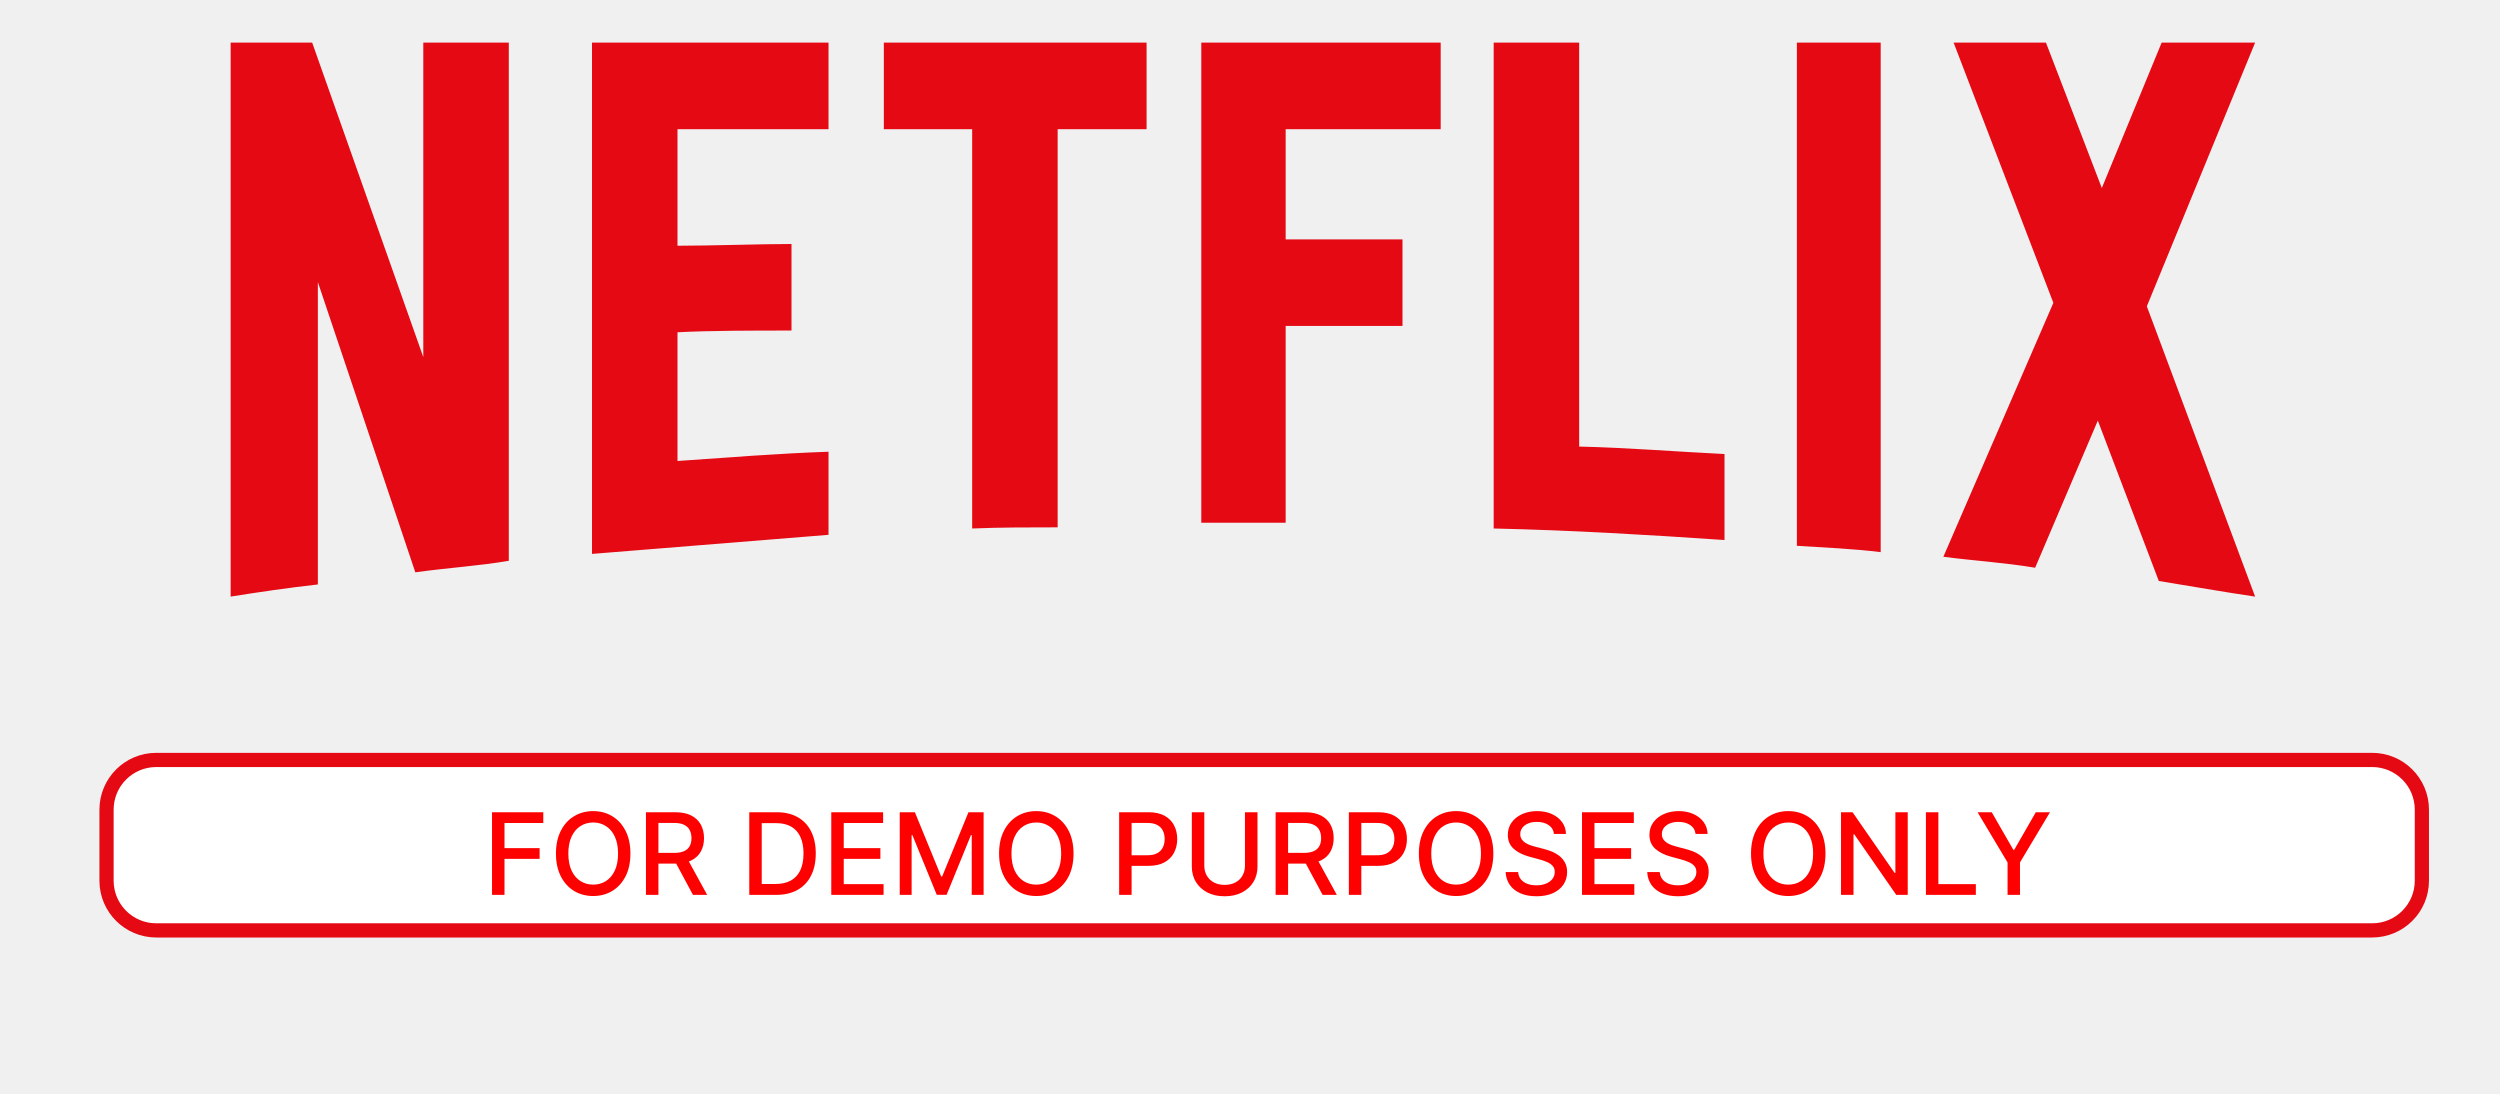
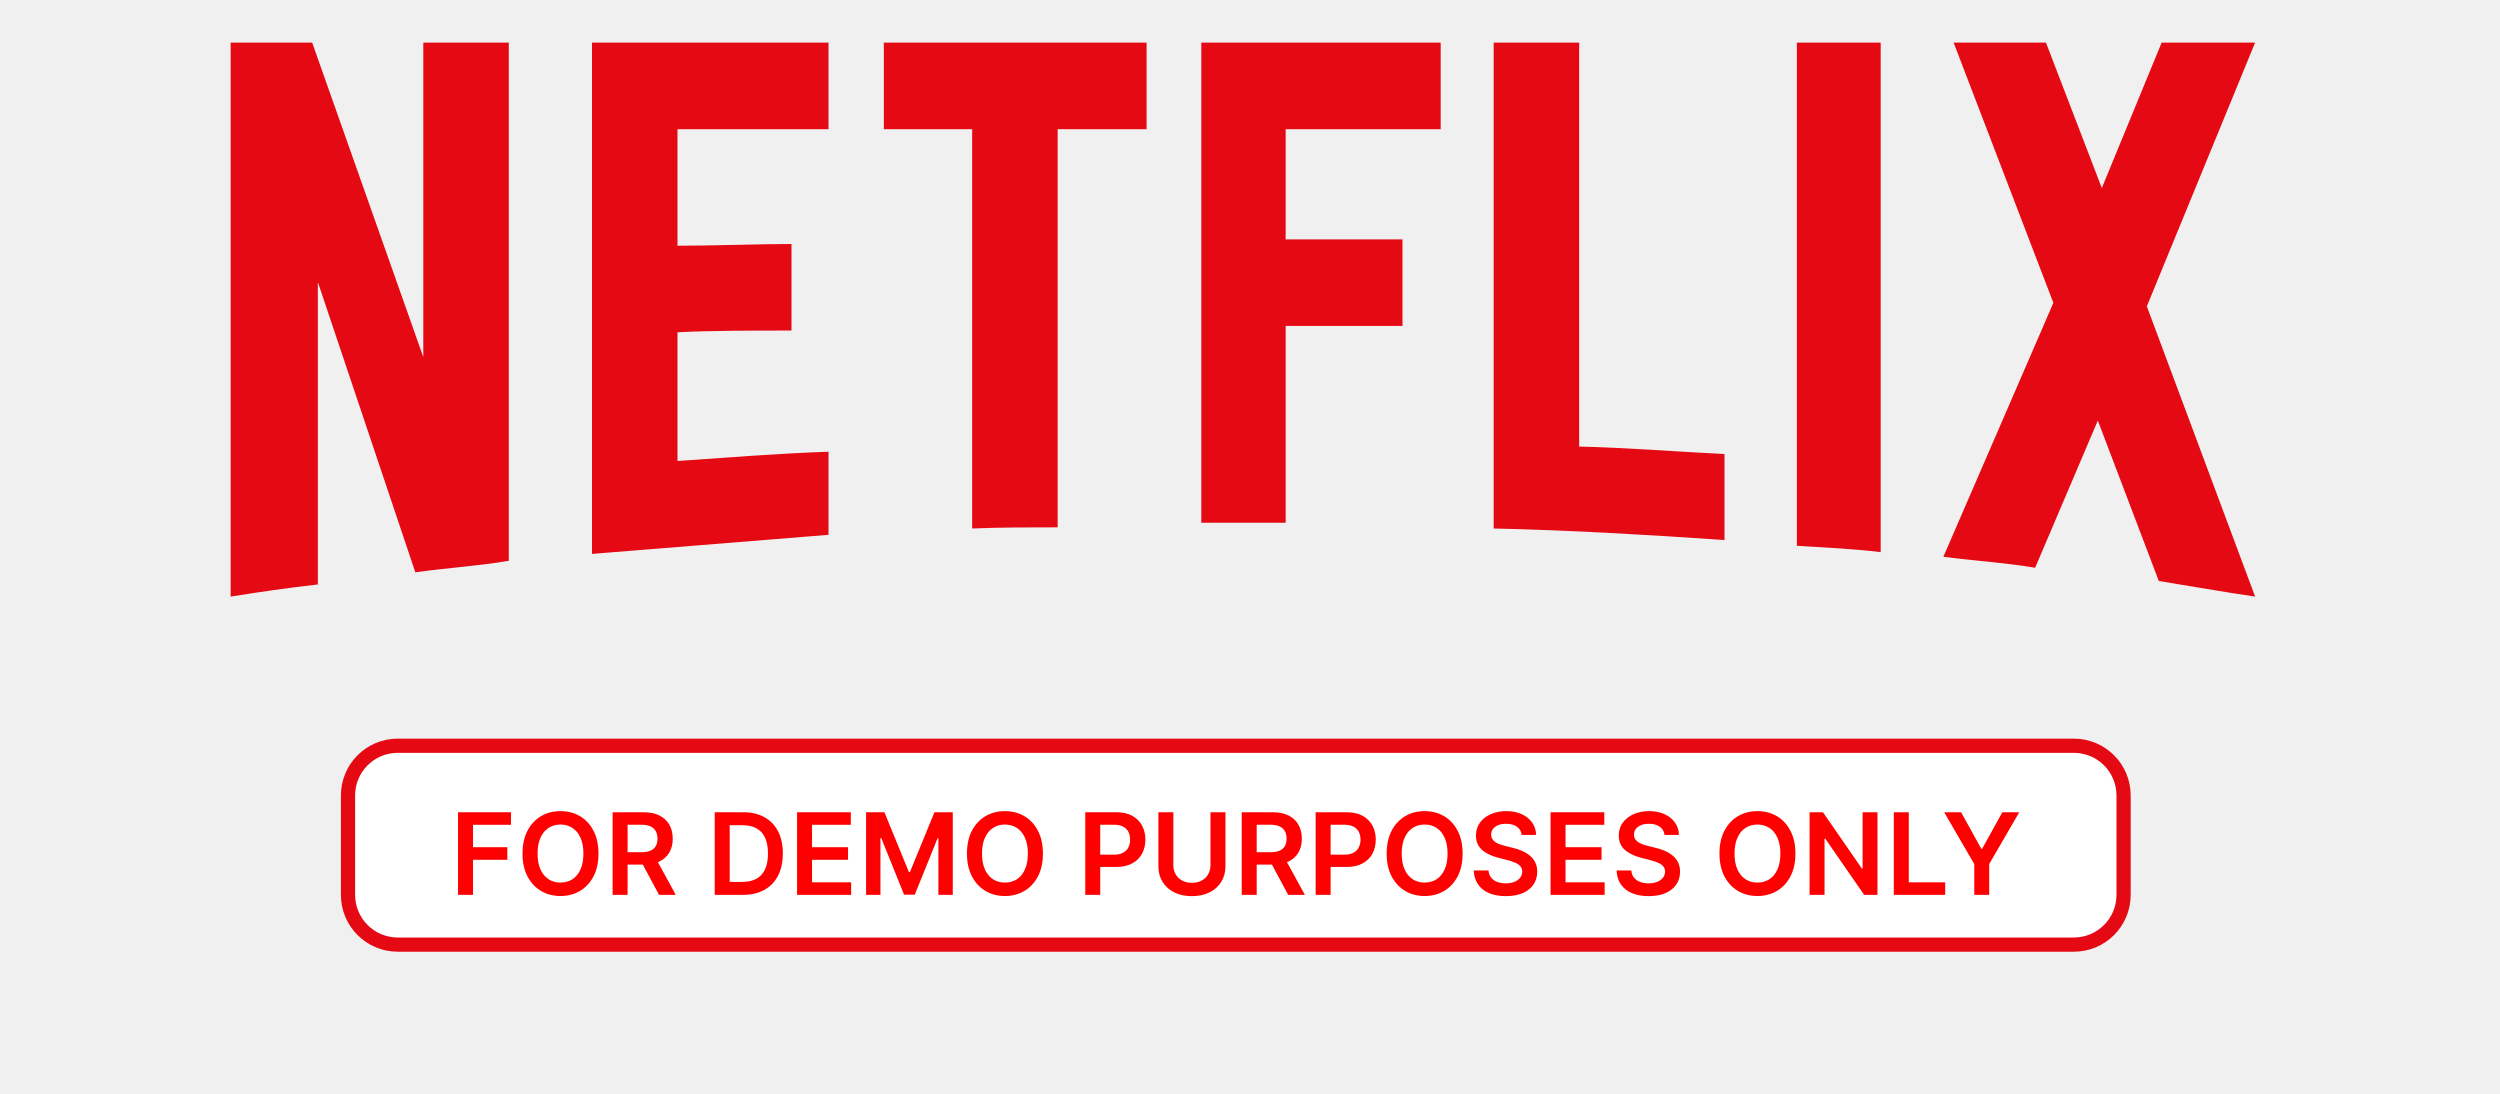
<svg xmlns="http://www.w3.org/2000/svg" width="176" height="77" viewBox="0 0 176 77" fill="none">
-   <g clip-path="url(#clip0_533_2)">
-     <path d="M151.137 21.565L158.76 42C156.514 41.675 154.269 41.268 151.98 40.902L147.687 29.609L143.274 39.969C141.106 39.604 138.978 39.48 136.813 39.196L144.557 21.321L137.535 3H144.035L147.968 13.237L152.181 3H158.76L151.137 21.565ZM132.4 3H126.501V38.425C128.426 38.547 130.433 38.628 132.4 38.87V3ZM121.405 38.018C116.029 37.652 110.652 37.328 105.155 37.206V3H111.173V31.438C114.623 31.518 118.074 31.802 121.405 31.964V38.018ZM98.735 16.854V22.946H90.511V36.8H84.571V3H101.424V9.094H90.511V16.854H98.735ZM74.459 9.094V37.125C72.453 37.125 70.407 37.125 68.441 37.206V9.094H62.222V3H80.719V9.094H74.459ZM55.722 23.271C53.074 23.271 49.944 23.271 47.696 23.393V32.453C51.227 32.209 54.759 31.925 58.328 31.802V37.652L41.677 38.995V3H58.328V9.094H47.696V17.3C50.024 17.3 53.595 17.177 55.722 17.177V23.271ZM22.377 19.859V41.146C20.212 41.391 18.285 41.675 16.238 42V3H21.977L29.801 25.141V3H35.819V39.48C33.693 39.846 31.527 39.969 29.239 40.292L22.377 19.859Z" fill="#E50914" />
-     <rect x="7.5" y="53.5" width="163" height="12" rx="3.5" fill="white" stroke="#E50914" />
-     <path d="M34.639 63V57.182H38.247V57.938H35.517V59.71H37.989V60.463H35.517V63H34.639ZM44.381 60.091C44.381 60.712 44.267 61.246 44.04 61.693C43.812 62.138 43.501 62.481 43.105 62.722C42.711 62.96 42.263 63.08 41.761 63.08C41.258 63.08 40.808 62.96 40.412 62.722C40.018 62.481 39.707 62.137 39.48 61.69C39.253 61.243 39.139 60.71 39.139 60.091C39.139 59.47 39.253 58.937 39.48 58.492C39.707 58.044 40.018 57.702 40.412 57.463C40.808 57.222 41.258 57.102 41.761 57.102C42.263 57.102 42.711 57.222 43.105 57.463C43.501 57.702 43.812 58.044 44.04 58.492C44.267 58.937 44.381 59.47 44.381 60.091ZM43.511 60.091C43.511 59.617 43.435 59.219 43.281 58.895C43.13 58.569 42.921 58.323 42.656 58.156C42.393 57.988 42.095 57.903 41.761 57.903C41.426 57.903 41.127 57.988 40.864 58.156C40.6 58.323 40.392 58.569 40.239 58.895C40.087 59.219 40.011 59.617 40.011 60.091C40.011 60.564 40.087 60.964 40.239 61.29C40.392 61.614 40.6 61.86 40.864 62.028C41.127 62.195 41.426 62.278 41.761 62.278C42.095 62.278 42.393 62.195 42.656 62.028C42.921 61.86 43.13 61.614 43.281 61.29C43.435 60.964 43.511 60.564 43.511 60.091ZM45.475 63V57.182H47.549C48 57.182 48.374 57.26 48.671 57.415C48.97 57.57 49.194 57.785 49.342 58.06C49.489 58.332 49.563 58.648 49.563 59.006C49.563 59.362 49.488 59.675 49.339 59.946C49.191 60.215 48.968 60.424 48.668 60.574C48.371 60.724 47.997 60.798 47.546 60.798H45.975V60.043H47.467C47.751 60.043 47.982 60.002 48.16 59.92C48.34 59.839 48.471 59.721 48.555 59.565C48.638 59.41 48.68 59.224 48.68 59.006C48.68 58.786 48.637 58.596 48.552 58.435C48.468 58.274 48.337 58.151 48.157 58.065C47.979 57.978 47.745 57.935 47.455 57.935H46.353V63H45.475ZM48.347 60.375L49.785 63H48.785L47.376 60.375H48.347ZM54.632 63H52.749V57.182H54.692C55.262 57.182 55.751 57.298 56.16 57.531C56.57 57.762 56.883 58.095 57.101 58.528C57.321 58.96 57.43 59.478 57.43 60.082C57.43 60.688 57.32 61.209 57.098 61.645C56.878 62.081 56.56 62.416 56.144 62.651C55.727 62.883 55.223 63 54.632 63ZM53.626 62.233H54.584C55.027 62.233 55.395 62.15 55.689 61.983C55.983 61.814 56.202 61.571 56.348 61.253C56.494 60.933 56.567 60.543 56.567 60.082C56.567 59.626 56.494 59.239 56.348 58.92C56.204 58.602 55.989 58.361 55.703 58.196C55.417 58.031 55.062 57.949 54.638 57.949H53.626V62.233ZM58.522 63V57.182H62.17V57.938H59.4V59.71H61.979V60.463H59.4V62.244H62.204V63H58.522ZM63.342 57.182H64.408L66.26 61.705H66.328L68.18 57.182H69.246V63H68.41V58.79H68.356L66.641 62.992H65.947L64.231 58.787H64.178V63H63.342V57.182ZM75.576 60.091C75.576 60.712 75.462 61.246 75.235 61.693C75.008 62.138 74.696 62.481 74.3 62.722C73.906 62.96 73.459 63.08 72.957 63.08C72.453 63.08 72.003 62.96 71.607 62.722C71.213 62.481 70.903 62.137 70.675 61.69C70.448 61.243 70.335 60.71 70.335 60.091C70.335 59.47 70.448 58.937 70.675 58.492C70.903 58.044 71.213 57.702 71.607 57.463C72.003 57.222 72.453 57.102 72.957 57.102C73.459 57.102 73.906 57.222 74.3 57.463C74.696 57.702 75.008 58.044 75.235 58.492C75.462 58.937 75.576 59.47 75.576 60.091ZM74.707 60.091C74.707 59.617 74.63 59.219 74.477 58.895C74.325 58.569 74.117 58.323 73.852 58.156C73.588 57.988 73.29 57.903 72.957 57.903C72.621 57.903 72.322 57.988 72.059 58.156C71.796 58.323 71.587 58.569 71.434 58.895C71.282 59.219 71.207 59.617 71.207 60.091C71.207 60.564 71.282 60.964 71.434 61.29C71.587 61.614 71.796 61.86 72.059 62.028C72.322 62.195 72.621 62.278 72.957 62.278C73.29 62.278 73.588 62.195 73.852 62.028C74.117 61.86 74.325 61.614 74.477 61.29C74.63 60.964 74.707 60.564 74.707 60.091ZM78.788 63V57.182H80.862C81.314 57.182 81.689 57.264 81.987 57.429C82.284 57.594 82.506 57.819 82.654 58.105C82.802 58.389 82.876 58.709 82.876 59.065C82.876 59.423 82.801 59.745 82.651 60.031C82.504 60.315 82.28 60.541 81.981 60.707C81.683 60.872 81.309 60.955 80.859 60.955H79.433V60.21H80.779C81.065 60.21 81.297 60.161 81.475 60.062C81.653 59.962 81.784 59.826 81.867 59.653C81.951 59.481 81.992 59.285 81.992 59.065C81.992 58.846 81.951 58.651 81.867 58.48C81.784 58.31 81.652 58.176 81.472 58.08C81.294 57.983 81.059 57.935 80.768 57.935H79.665V63H78.788ZM87.646 57.182H88.527V61.008C88.527 61.416 88.431 61.776 88.24 62.091C88.049 62.403 87.78 62.65 87.433 62.83C87.087 63.008 86.68 63.097 86.215 63.097C85.751 63.097 85.345 63.008 84.999 62.83C84.652 62.65 84.383 62.403 84.192 62.091C84.001 61.776 83.905 61.416 83.905 61.008V57.182H84.783V60.938C84.783 61.201 84.84 61.435 84.956 61.639C85.073 61.844 85.239 62.005 85.453 62.122C85.667 62.238 85.921 62.295 86.215 62.295C86.51 62.295 86.765 62.238 86.979 62.122C87.195 62.005 87.359 61.844 87.473 61.639C87.588 61.435 87.646 61.201 87.646 60.938V57.182ZM89.803 63V57.182H91.877C92.328 57.182 92.702 57.26 92.999 57.415C93.299 57.57 93.522 57.785 93.67 58.06C93.817 58.332 93.891 58.648 93.891 59.006C93.891 59.362 93.817 59.675 93.667 59.946C93.519 60.215 93.296 60.424 92.996 60.574C92.699 60.724 92.325 60.798 91.874 60.798H90.303V60.043H91.795C92.079 60.043 92.31 60.002 92.488 59.92C92.668 59.839 92.799 59.721 92.883 59.565C92.966 59.41 93.008 59.224 93.008 59.006C93.008 58.786 92.965 58.596 92.88 58.435C92.797 58.274 92.665 58.151 92.485 58.065C92.307 57.978 92.073 57.935 91.783 57.935H90.681V63H89.803ZM92.675 60.375L94.113 63H93.113L91.704 60.375H92.675ZM94.96 63V57.182H97.033C97.486 57.182 97.861 57.264 98.158 57.429C98.456 57.594 98.678 57.819 98.826 58.105C98.974 58.389 99.048 58.709 99.048 59.065C99.048 59.423 98.973 59.745 98.823 60.031C98.675 60.315 98.452 60.541 98.153 60.707C97.855 60.872 97.481 60.955 97.031 60.955H95.604V60.21H96.951C97.237 60.21 97.469 60.161 97.647 60.062C97.825 59.962 97.956 59.826 98.039 59.653C98.122 59.481 98.164 59.285 98.164 59.065C98.164 58.846 98.122 58.651 98.039 58.48C97.956 58.31 97.824 58.176 97.644 58.08C97.466 57.983 97.231 57.935 96.94 57.935H95.837V63H94.96ZM105.131 60.091C105.131 60.712 105.017 61.246 104.79 61.693C104.563 62.138 104.251 62.481 103.855 62.722C103.461 62.96 103.013 63.08 102.511 63.08C102.008 63.08 101.558 62.96 101.162 62.722C100.768 62.481 100.457 62.137 100.23 61.69C100.003 61.243 99.889 60.71 99.889 60.091C99.889 59.47 100.003 58.937 100.23 58.492C100.457 58.044 100.768 57.702 101.162 57.463C101.558 57.222 102.008 57.102 102.511 57.102C103.013 57.102 103.461 57.222 103.855 57.463C104.251 57.702 104.563 58.044 104.79 58.492C105.017 58.937 105.131 59.47 105.131 60.091ZM104.261 60.091C104.261 59.617 104.185 59.219 104.031 58.895C103.88 58.569 103.671 58.323 103.406 58.156C103.143 57.988 102.845 57.903 102.511 57.903C102.176 57.903 101.877 57.988 101.614 58.156C101.35 58.323 101.142 58.569 100.989 58.895C100.837 59.219 100.761 59.617 100.761 60.091C100.761 60.564 100.837 60.964 100.989 61.29C101.142 61.614 101.35 61.86 101.614 62.028C101.877 62.195 102.176 62.278 102.511 62.278C102.845 62.278 103.143 62.195 103.406 62.028C103.671 61.86 103.88 61.614 104.031 61.29C104.185 60.964 104.261 60.564 104.261 60.091ZM109.398 58.71C109.368 58.441 109.243 58.233 109.023 58.085C108.804 57.936 108.527 57.861 108.194 57.861C107.955 57.861 107.749 57.899 107.575 57.974C107.4 58.048 107.265 58.151 107.168 58.281C107.074 58.41 107.026 58.557 107.026 58.722C107.026 58.86 107.058 58.979 107.123 59.08C107.189 59.18 107.275 59.264 107.381 59.332C107.489 59.399 107.605 59.455 107.728 59.5C107.851 59.544 107.969 59.58 108.083 59.608L108.651 59.756C108.837 59.801 109.027 59.863 109.222 59.94C109.417 60.018 109.598 60.12 109.765 60.247C109.932 60.374 110.066 60.531 110.168 60.719C110.272 60.906 110.325 61.131 110.325 61.392C110.325 61.722 110.239 62.014 110.069 62.27C109.9 62.526 109.655 62.727 109.333 62.875C109.013 63.023 108.626 63.097 108.171 63.097C107.736 63.097 107.359 63.028 107.04 62.889C106.722 62.751 106.473 62.555 106.293 62.301C106.113 62.045 106.014 61.742 105.995 61.392H106.876C106.893 61.602 106.961 61.778 107.08 61.918C107.201 62.056 107.356 62.159 107.543 62.227C107.733 62.294 107.94 62.327 108.165 62.327C108.414 62.327 108.634 62.288 108.827 62.21C109.022 62.131 109.176 62.021 109.288 61.881C109.399 61.739 109.455 61.573 109.455 61.383C109.455 61.211 109.406 61.07 109.308 60.96C109.211 60.85 109.079 60.76 108.913 60.688C108.748 60.615 108.561 60.552 108.353 60.497L107.665 60.31C107.2 60.183 106.83 59.996 106.558 59.75C106.287 59.504 106.151 59.178 106.151 58.773C106.151 58.438 106.242 58.145 106.424 57.895C106.606 57.645 106.852 57.451 107.163 57.312C107.473 57.172 107.824 57.102 108.214 57.102C108.608 57.102 108.955 57.171 109.256 57.31C109.559 57.448 109.798 57.638 109.972 57.881C110.147 58.121 110.237 58.398 110.245 58.71H109.398ZM111.374 63V57.182H115.021V57.938H112.251V59.71H114.831V60.463H112.251V62.244H115.055V63H111.374ZM119.367 58.71C119.337 58.441 119.212 58.233 118.992 58.085C118.772 57.936 118.496 57.861 118.163 57.861C117.924 57.861 117.718 57.899 117.543 57.974C117.369 58.048 117.234 58.151 117.137 58.281C117.042 58.41 116.995 58.557 116.995 58.722C116.995 58.86 117.027 58.979 117.092 59.08C117.158 59.18 117.244 59.264 117.35 59.332C117.458 59.399 117.574 59.455 117.697 59.5C117.82 59.544 117.938 59.58 118.052 59.608L118.62 59.756C118.806 59.801 118.996 59.863 119.191 59.94C119.386 60.018 119.567 60.12 119.734 60.247C119.9 60.374 120.035 60.531 120.137 60.719C120.241 60.906 120.293 61.131 120.293 61.392C120.293 61.722 120.208 62.014 120.038 62.27C119.869 62.526 119.624 62.727 119.302 62.875C118.982 63.023 118.594 63.097 118.14 63.097C117.704 63.097 117.327 63.028 117.009 62.889C116.691 62.751 116.442 62.555 116.262 62.301C116.082 62.045 115.983 61.742 115.964 61.392H116.844C116.862 61.602 116.93 61.778 117.049 61.918C117.17 62.056 117.325 62.159 117.512 62.227C117.701 62.294 117.909 62.327 118.134 62.327C118.382 62.327 118.603 62.288 118.796 62.21C118.991 62.131 119.145 62.021 119.256 61.881C119.368 61.739 119.424 61.573 119.424 61.383C119.424 61.211 119.375 61.07 119.276 60.96C119.18 60.85 119.048 60.76 118.881 60.688C118.717 60.615 118.53 60.552 118.322 60.497L117.634 60.31C117.168 60.183 116.799 59.996 116.526 59.75C116.255 59.504 116.12 59.178 116.12 58.773C116.12 58.438 116.211 58.145 116.393 57.895C116.575 57.645 116.821 57.451 117.131 57.312C117.442 57.172 117.792 57.102 118.183 57.102C118.576 57.102 118.924 57.171 119.225 57.31C119.528 57.448 119.767 57.638 119.941 57.881C120.115 58.121 120.206 58.398 120.214 58.71H119.367ZM128.513 60.091C128.513 60.712 128.4 61.246 128.173 61.693C127.945 62.138 127.634 62.481 127.238 62.722C126.844 62.96 126.396 63.08 125.894 63.08C125.39 63.08 124.941 62.96 124.545 62.722C124.151 62.481 123.84 62.137 123.613 61.69C123.386 61.243 123.272 60.71 123.272 60.091C123.272 59.47 123.386 58.937 123.613 58.492C123.84 58.044 124.151 57.702 124.545 57.463C124.941 57.222 125.39 57.102 125.894 57.102C126.396 57.102 126.844 57.222 127.238 57.463C127.634 57.702 127.945 58.044 128.173 58.492C128.4 58.937 128.513 59.47 128.513 60.091ZM127.644 60.091C127.644 59.617 127.567 59.219 127.414 58.895C127.263 58.569 127.054 58.323 126.789 58.156C126.526 57.988 126.228 57.903 125.894 57.903C125.559 57.903 125.26 57.988 124.996 58.156C124.733 58.323 124.525 58.569 124.371 58.895C124.22 59.219 124.144 59.617 124.144 60.091C124.144 60.564 124.22 60.964 124.371 61.29C124.525 61.614 124.733 61.86 124.996 62.028C125.26 62.195 125.559 62.278 125.894 62.278C126.228 62.278 126.526 62.195 126.789 62.028C127.054 61.86 127.263 61.614 127.414 61.29C127.567 60.964 127.644 60.564 127.644 60.091ZM134.304 57.182V63H133.497L130.54 58.733H130.486V63H129.608V57.182H130.42L133.381 61.455H133.435V57.182H134.304ZM135.585 63V57.182H136.462V62.244H139.099V63H135.585ZM139.222 57.182H140.219L141.739 59.827H141.801L143.321 57.182H144.318L142.207 60.716V63H141.332V60.716L139.222 57.182Z" fill="#FF0000" />
-   </g>
-   <defs>
-     <clipPath id="clip0_533_2">
-       <rect width="176" height="77" fill="white" />
-     </clipPath>
-   </defs>
+   <path d="M151.137 21.565L158.76 42C156.514 41.675 154.269 41.268 151.98 40.902L147.687 29.609L143.274 39.969C141.106 39.604 138.978 39.48 136.813 39.196L144.557 21.321L137.535 3H144.035L147.968 13.237L152.181 3H158.76L151.137 21.565ZM132.4 3H126.501V38.425C128.426 38.547 130.433 38.628 132.4 38.87V3ZM121.405 38.018C116.029 37.652 110.652 37.328 105.155 37.206V3H111.173V31.438C114.623 31.518 118.074 31.802 121.405 31.964V38.018ZM98.735 16.854V22.946H90.511V36.8H84.571V3H101.424V9.094H90.511V16.854H98.735ZM74.459 9.094V37.125C72.453 37.125 70.407 37.125 68.441 37.206V9.094H62.222V3H80.719V9.094H74.459ZM55.722 23.271C53.074 23.271 49.944 23.271 47.696 23.393V32.453C51.227 32.209 54.759 31.925 58.328 31.802V37.652L41.677 38.995V3H58.328V9.094H47.696V17.3C50.024 17.3 53.595 17.177 55.722 17.177V23.271ZM22.377 19.859V41.146C20.212 41.391 18.285 41.675 16.238 42V3H21.977L29.801 25.141V3H35.819V39.48C33.693 39.846 31.527 39.969 29.239 40.292L22.377 19.859Z" fill="#E50914" />
+   <rect x="24.5" y="52.5" width="125" height="14" rx="3.5" fill="white" stroke="#E50914" />
+   <path d="M32.246 63V57.182H35.973V58.065H33.3V59.645H35.717V60.528H33.3V63H32.246ZM42.132 60.091C42.132 60.718 42.015 61.255 41.78 61.702C41.547 62.147 41.229 62.488 40.825 62.724C40.424 62.961 39.968 63.08 39.459 63.08C38.949 63.08 38.493 62.961 38.09 62.724C37.688 62.486 37.37 62.144 37.135 61.699C36.902 61.252 36.785 60.716 36.785 60.091C36.785 59.464 36.902 58.928 37.135 58.483C37.37 58.036 37.688 57.694 38.09 57.457C38.493 57.221 38.949 57.102 39.459 57.102C39.968 57.102 40.424 57.221 40.825 57.457C41.229 57.694 41.547 58.036 41.78 58.483C42.015 58.928 42.132 59.464 42.132 60.091ZM41.072 60.091C41.072 59.65 41.003 59.278 40.865 58.974C40.729 58.669 40.539 58.439 40.297 58.284C40.054 58.127 39.775 58.048 39.459 58.048C39.142 58.048 38.863 58.127 38.621 58.284C38.378 58.439 38.188 58.669 38.05 58.974C37.913 59.278 37.845 59.65 37.845 60.091C37.845 60.532 37.913 60.905 38.05 61.21C38.188 61.513 38.378 61.743 38.621 61.901C38.863 62.056 39.142 62.133 39.459 62.133C39.775 62.133 40.054 62.056 40.297 61.901C40.539 61.743 40.729 61.513 40.865 61.21C41.003 60.905 41.072 60.532 41.072 60.091ZM43.129 63V57.182H45.31C45.757 57.182 46.132 57.26 46.435 57.415C46.74 57.57 46.97 57.788 47.126 58.068C47.283 58.347 47.361 58.671 47.361 59.043C47.361 59.416 47.282 59.74 47.123 60.014C46.966 60.287 46.734 60.498 46.427 60.648C46.12 60.795 45.743 60.869 45.296 60.869H43.742V59.994H45.154C45.416 59.994 45.63 59.958 45.796 59.886C45.963 59.812 46.086 59.706 46.166 59.565C46.247 59.423 46.288 59.249 46.288 59.043C46.288 58.836 46.247 58.66 46.166 58.514C46.084 58.367 45.96 58.255 45.793 58.179C45.627 58.101 45.412 58.062 45.148 58.062H44.182V63H43.129ZM46.134 60.364L47.575 63H46.398L44.984 60.364H46.134ZM52.288 63H50.316V57.182H52.327C52.905 57.182 53.401 57.298 53.816 57.531C54.233 57.762 54.553 58.095 54.776 58.528C55 58.962 55.111 59.481 55.111 60.085C55.111 60.691 54.999 61.212 54.773 61.648C54.55 62.083 54.227 62.418 53.805 62.651C53.384 62.883 52.879 63 52.288 63ZM51.37 62.088H52.236C52.642 62.088 52.98 62.014 53.251 61.867C53.522 61.717 53.725 61.494 53.861 61.199C53.998 60.901 54.066 60.53 54.066 60.085C54.066 59.64 53.998 59.271 53.861 58.977C53.725 58.682 53.523 58.461 53.256 58.315C52.991 58.168 52.662 58.094 52.268 58.094H51.37V62.088ZM56.113 63V57.182H59.897V58.065H57.167V59.645H59.701V60.528H57.167V62.117H59.92V63H56.113ZM60.972 57.182H62.262L63.989 61.398H64.058L65.785 57.182H67.075V63H66.063V59.003H66.009L64.401 62.983H63.646L62.038 58.994H61.984V63H60.972V57.182ZM73.421 60.091C73.421 60.718 73.304 61.255 73.069 61.702C72.836 62.147 72.518 62.488 72.114 62.724C71.713 62.961 71.257 63.08 70.748 63.08C70.238 63.08 69.782 62.961 69.379 62.724C68.977 62.486 68.659 62.144 68.424 61.699C68.191 61.252 68.075 60.716 68.075 60.091C68.075 59.464 68.191 58.928 68.424 58.483C68.659 58.036 68.977 57.694 69.379 57.457C69.782 57.221 70.238 57.102 70.748 57.102C71.257 57.102 71.713 57.221 72.114 57.457C72.518 57.694 72.836 58.036 73.069 58.483C73.304 58.928 73.421 59.464 73.421 60.091ZM72.362 60.091C72.362 59.65 72.292 59.278 72.154 58.974C72.018 58.669 71.828 58.439 71.586 58.284C71.344 58.127 71.064 58.048 70.748 58.048C70.432 58.048 70.152 58.127 69.91 58.284C69.667 58.439 69.477 58.669 69.339 58.974C69.202 59.278 69.134 59.65 69.134 60.091C69.134 60.532 69.202 60.905 69.339 61.21C69.477 61.513 69.667 61.743 69.91 61.901C70.152 62.056 70.432 62.133 70.748 62.133C71.064 62.133 71.344 62.056 71.586 61.901C71.828 61.743 72.018 61.513 72.154 61.21C72.292 60.905 72.362 60.532 72.362 60.091ZM76.402 63V57.182H78.584C79.031 57.182 79.406 57.265 79.709 57.432C80.014 57.599 80.244 57.828 80.399 58.119C80.556 58.409 80.635 58.739 80.635 59.108C80.635 59.481 80.556 59.812 80.399 60.102C80.242 60.392 80.01 60.62 79.703 60.787C79.396 60.952 79.019 61.034 78.57 61.034H77.124V60.168H78.428C78.689 60.168 78.903 60.122 79.07 60.031C79.236 59.94 79.359 59.815 79.439 59.656C79.52 59.497 79.561 59.314 79.561 59.108C79.561 58.901 79.52 58.72 79.439 58.562C79.359 58.405 79.235 58.283 79.067 58.196C78.9 58.107 78.685 58.062 78.422 58.062H77.456V63H76.402ZM85.218 57.182H86.272V60.983C86.272 61.4 86.174 61.766 85.977 62.082C85.781 62.399 85.507 62.646 85.153 62.824C84.799 63 84.385 63.088 83.911 63.088C83.436 63.088 83.021 63 82.667 62.824C82.313 62.646 82.038 62.399 81.843 62.082C81.648 61.766 81.55 61.4 81.55 60.983V57.182H82.604V60.895C82.604 61.137 82.657 61.353 82.763 61.543C82.871 61.732 83.023 61.881 83.218 61.989C83.413 62.095 83.644 62.148 83.911 62.148C84.178 62.148 84.409 62.095 84.604 61.989C84.801 61.881 84.953 61.732 85.059 61.543C85.165 61.353 85.218 61.137 85.218 60.895V57.182ZM87.418 63V57.182H89.599C90.046 57.182 90.421 57.26 90.724 57.415C91.029 57.57 91.26 57.788 91.415 58.068C91.572 58.347 91.651 58.671 91.651 59.043C91.651 59.416 91.571 59.74 91.412 60.014C91.255 60.287 91.023 60.498 90.716 60.648C90.409 60.795 90.032 60.869 89.585 60.869H88.031V59.994H89.443C89.704 59.994 89.919 59.958 90.085 59.886C90.252 59.812 90.375 59.706 90.454 59.565C90.536 59.423 90.577 59.249 90.577 59.043C90.577 58.836 90.536 58.66 90.454 58.514C90.373 58.367 90.249 58.255 90.082 58.179C89.916 58.101 89.701 58.062 89.438 58.062H88.472V63H87.418ZM90.423 60.364L91.864 63H90.688L89.273 60.364H90.423ZM92.621 63V57.182H94.803C95.249 57.182 95.624 57.265 95.928 57.432C96.233 57.599 96.463 57.828 96.618 58.119C96.775 58.409 96.854 58.739 96.854 59.108C96.854 59.481 96.775 59.812 96.618 60.102C96.461 60.392 96.229 60.62 95.922 60.787C95.615 60.952 95.237 61.034 94.788 61.034H93.342V60.168H94.646C94.908 60.168 95.122 60.122 95.288 60.031C95.455 59.94 95.578 59.815 95.658 59.656C95.739 59.497 95.78 59.314 95.78 59.108C95.78 58.901 95.739 58.72 95.658 58.562C95.578 58.405 95.454 58.283 95.285 58.196C95.119 58.107 94.904 58.062 94.641 58.062H93.675V63H92.621ZM102.968 60.091C102.968 60.718 102.851 61.255 102.616 61.702C102.383 62.147 102.065 62.488 101.661 62.724C101.26 62.961 100.804 63.08 100.295 63.08C99.785 63.08 99.329 62.961 98.925 62.724C98.524 62.486 98.206 62.144 97.971 61.699C97.738 61.252 97.621 60.716 97.621 60.091C97.621 59.464 97.738 58.928 97.971 58.483C98.206 58.036 98.524 57.694 98.925 57.457C99.329 57.221 99.785 57.102 100.295 57.102C100.804 57.102 101.26 57.221 101.661 57.457C102.065 57.694 102.383 58.036 102.616 58.483C102.851 58.928 102.968 59.464 102.968 60.091ZM101.908 60.091C101.908 59.65 101.839 59.278 101.701 58.974C101.565 58.669 101.375 58.439 101.133 58.284C100.89 58.127 100.611 58.048 100.295 58.048C99.978 58.048 99.699 58.127 99.457 58.284C99.214 58.439 99.024 58.669 98.886 58.974C98.749 59.278 98.681 59.65 98.681 60.091C98.681 60.532 98.749 60.905 98.886 61.21C99.024 61.513 99.214 61.743 99.457 61.901C99.699 62.056 99.978 62.133 100.295 62.133C100.611 62.133 100.89 62.056 101.133 61.901C101.375 61.743 101.565 61.513 101.701 61.21C101.839 60.905 101.908 60.532 101.908 60.091ZM107.126 58.781C107.1 58.533 106.988 58.34 106.791 58.202C106.596 58.063 106.342 57.994 106.03 57.994C105.81 57.994 105.622 58.028 105.464 58.094C105.307 58.16 105.187 58.25 105.104 58.364C105.02 58.477 104.978 58.607 104.976 58.753C104.976 58.874 105.003 58.979 105.058 59.068C105.115 59.157 105.192 59.233 105.288 59.295C105.385 59.356 105.492 59.407 105.609 59.449C105.727 59.49 105.845 59.526 105.964 59.554L106.51 59.69C106.73 59.742 106.941 59.811 107.143 59.898C107.348 59.985 107.531 60.095 107.692 60.227C107.855 60.36 107.983 60.52 108.078 60.707C108.173 60.895 108.22 61.115 108.22 61.367C108.22 61.707 108.133 62.008 107.959 62.267C107.785 62.525 107.533 62.726 107.203 62.872C106.875 63.016 106.479 63.088 106.013 63.088C105.56 63.088 105.167 63.018 104.834 62.878C104.502 62.738 104.243 62.533 104.055 62.264C103.87 61.995 103.769 61.668 103.754 61.281H104.791C104.806 61.484 104.869 61.653 104.979 61.787C105.089 61.921 105.232 62.022 105.408 62.088C105.586 62.154 105.785 62.188 106.004 62.188C106.233 62.188 106.434 62.153 106.607 62.085C106.781 62.015 106.917 61.919 107.016 61.795C107.114 61.67 107.164 61.525 107.166 61.358C107.164 61.206 107.12 61.081 107.033 60.983C106.946 60.883 106.823 60.799 106.666 60.733C106.511 60.665 106.329 60.604 106.121 60.551L105.459 60.381C104.98 60.258 104.601 60.071 104.322 59.821C104.046 59.569 103.908 59.235 103.908 58.818C103.908 58.475 104 58.175 104.186 57.918C104.374 57.66 104.628 57.46 104.95 57.318C105.272 57.174 105.637 57.102 106.044 57.102C106.457 57.102 106.819 57.174 107.129 57.318C107.442 57.46 107.687 57.658 107.865 57.912C108.043 58.164 108.135 58.454 108.141 58.781H107.126ZM109.16 63V57.182H112.944V58.065H110.214V59.645H112.748V60.528H110.214V62.117H112.967V63H109.16ZM117.181 58.781C117.155 58.533 117.043 58.34 116.846 58.202C116.651 58.063 116.397 57.994 116.085 57.994C115.865 57.994 115.676 58.028 115.519 58.094C115.362 58.16 115.242 58.25 115.158 58.364C115.075 58.477 115.032 58.607 115.031 58.753C115.031 58.874 115.058 58.979 115.113 59.068C115.17 59.157 115.246 59.233 115.343 59.295C115.44 59.356 115.547 59.407 115.664 59.449C115.781 59.49 115.9 59.526 116.019 59.554L116.565 59.69C116.784 59.742 116.996 59.811 117.198 59.898C117.403 59.985 117.585 60.095 117.746 60.227C117.909 60.36 118.038 60.52 118.133 60.707C118.228 60.895 118.275 61.115 118.275 61.367C118.275 61.707 118.188 62.008 118.013 62.267C117.839 62.525 117.587 62.726 117.258 62.872C116.93 63.016 116.533 63.088 116.067 63.088C115.615 63.088 115.222 63.018 114.888 62.878C114.557 62.738 114.298 62.533 114.11 62.264C113.924 61.995 113.824 61.668 113.809 61.281H114.846C114.861 61.484 114.924 61.653 115.033 61.787C115.143 61.921 115.286 62.022 115.462 62.088C115.64 62.154 115.839 62.188 116.059 62.188C116.288 62.188 116.489 62.153 116.661 62.085C116.835 62.015 116.972 61.919 117.07 61.795C117.169 61.67 117.219 61.525 117.221 61.358C117.219 61.206 117.174 61.081 117.087 60.983C117 60.883 116.878 60.799 116.721 60.733C116.566 60.665 116.384 60.604 116.175 60.551L115.513 60.381C115.034 60.258 114.656 60.071 114.377 59.821C114.101 59.569 113.962 59.235 113.962 58.818C113.962 58.475 114.055 58.175 114.241 57.918C114.428 57.66 114.683 57.46 115.005 57.318C115.327 57.174 115.692 57.102 116.099 57.102C116.512 57.102 116.873 57.174 117.184 57.318C117.496 57.46 117.742 57.658 117.92 57.912C118.098 58.164 118.19 58.454 118.195 58.781H117.181ZM126.398 60.091C126.398 60.718 126.28 61.255 126.045 61.702C125.813 62.147 125.494 62.488 125.091 62.724C124.689 62.961 124.234 63.08 123.724 63.08C123.215 63.08 122.759 62.961 122.355 62.724C121.954 62.486 121.635 62.144 121.401 61.699C121.168 61.252 121.051 60.716 121.051 60.091C121.051 59.464 121.168 58.928 121.401 58.483C121.635 58.036 121.954 57.694 122.355 57.457C122.759 57.221 123.215 57.102 123.724 57.102C124.234 57.102 124.689 57.221 125.091 57.457C125.494 57.694 125.813 58.036 126.045 58.483C126.28 58.928 126.398 59.464 126.398 60.091ZM125.338 60.091C125.338 59.65 125.269 59.278 125.131 58.974C124.994 58.669 124.805 58.439 124.562 58.284C124.32 58.127 124.041 58.048 123.724 58.048C123.408 58.048 123.129 58.127 122.886 58.284C122.644 58.439 122.454 58.669 122.315 58.974C122.179 59.278 122.111 59.65 122.111 60.091C122.111 60.532 122.179 60.905 122.315 61.21C122.454 61.513 122.644 61.743 122.886 61.901C123.129 62.056 123.408 62.133 123.724 62.133C124.041 62.133 124.32 62.056 124.562 61.901C124.805 61.743 124.994 61.513 125.131 61.21C125.269 60.905 125.338 60.532 125.338 60.091ZM132.175 57.182V63H131.238L128.496 59.037H128.448V63H127.394V57.182H128.337L131.076 61.148H131.127V57.182H132.175ZM133.324 63V57.182H134.378V62.117H136.94V63H133.324ZM136.871 57.182H138.062L139.485 59.756H139.542L140.965 57.182H142.156L140.039 60.83V63H138.988V60.83L136.871 57.182Z" fill="#FF0000" />
</svg>
